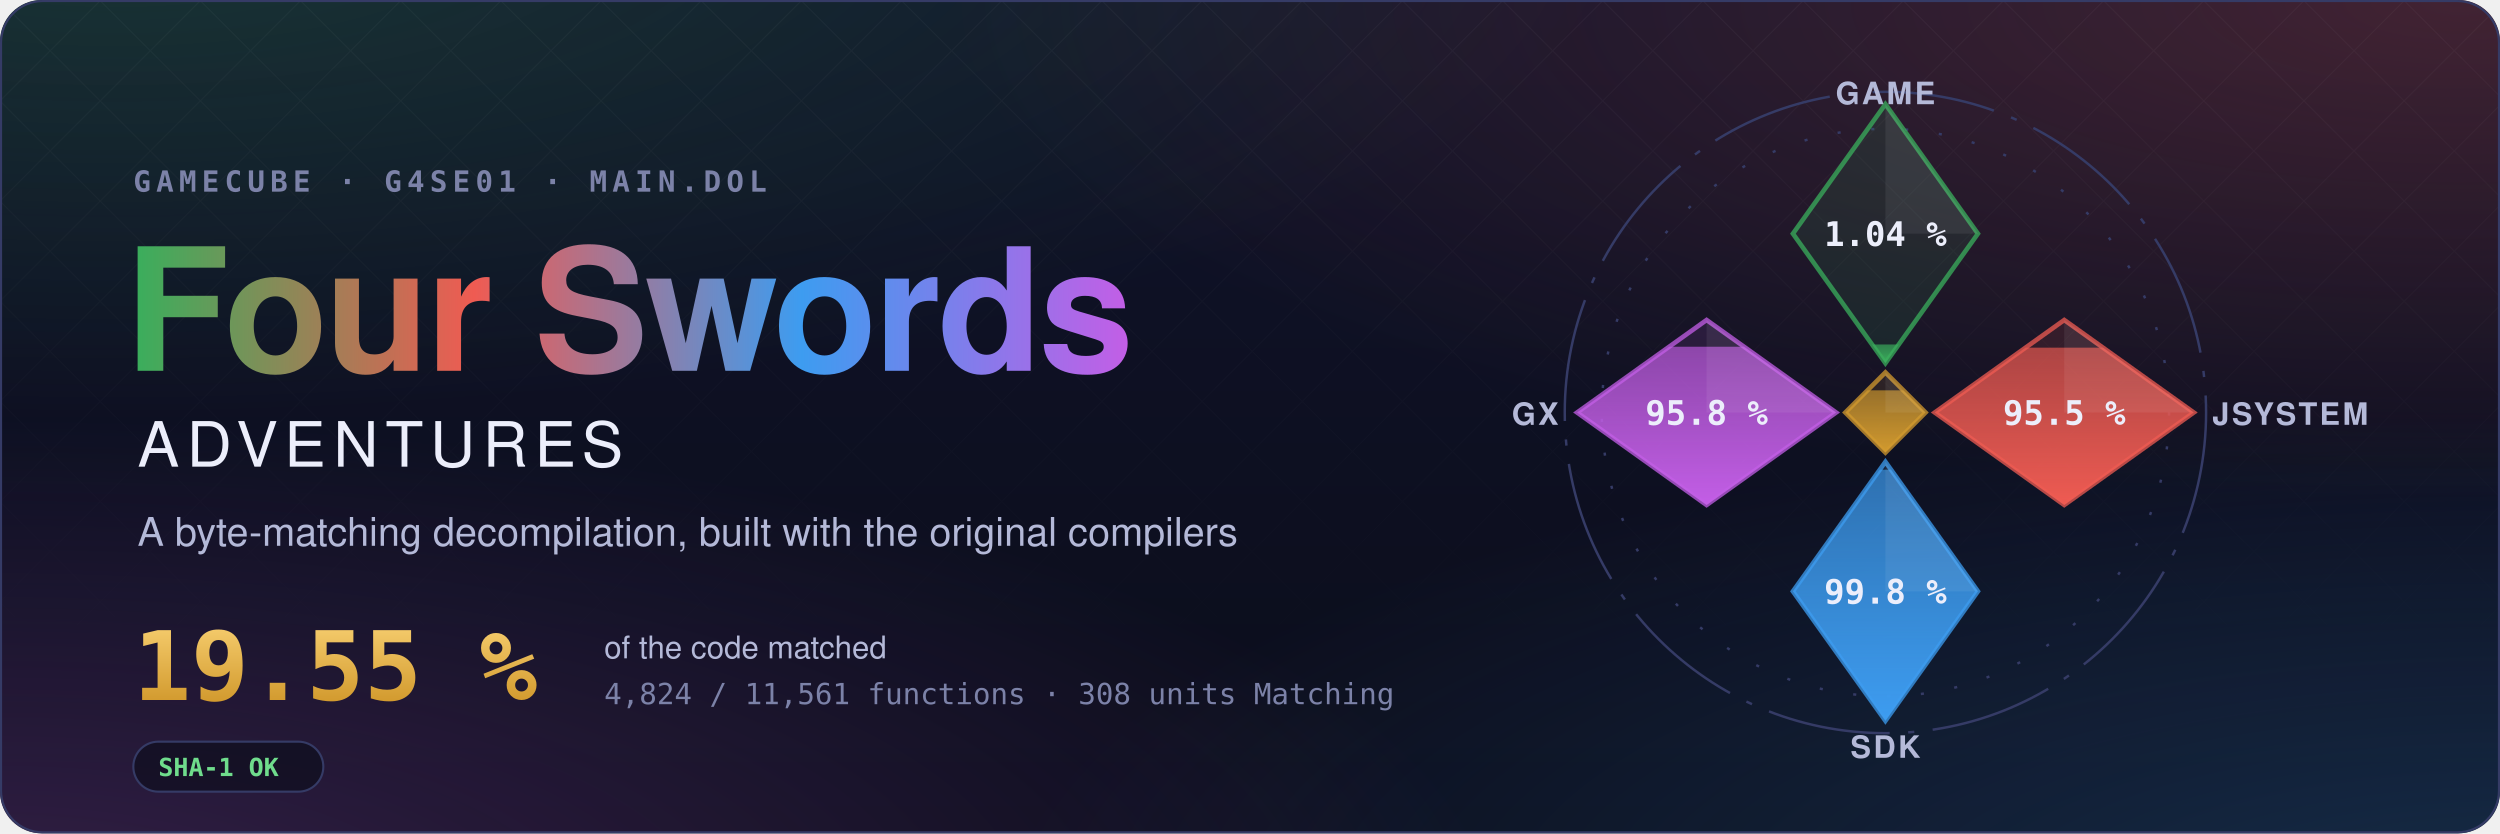
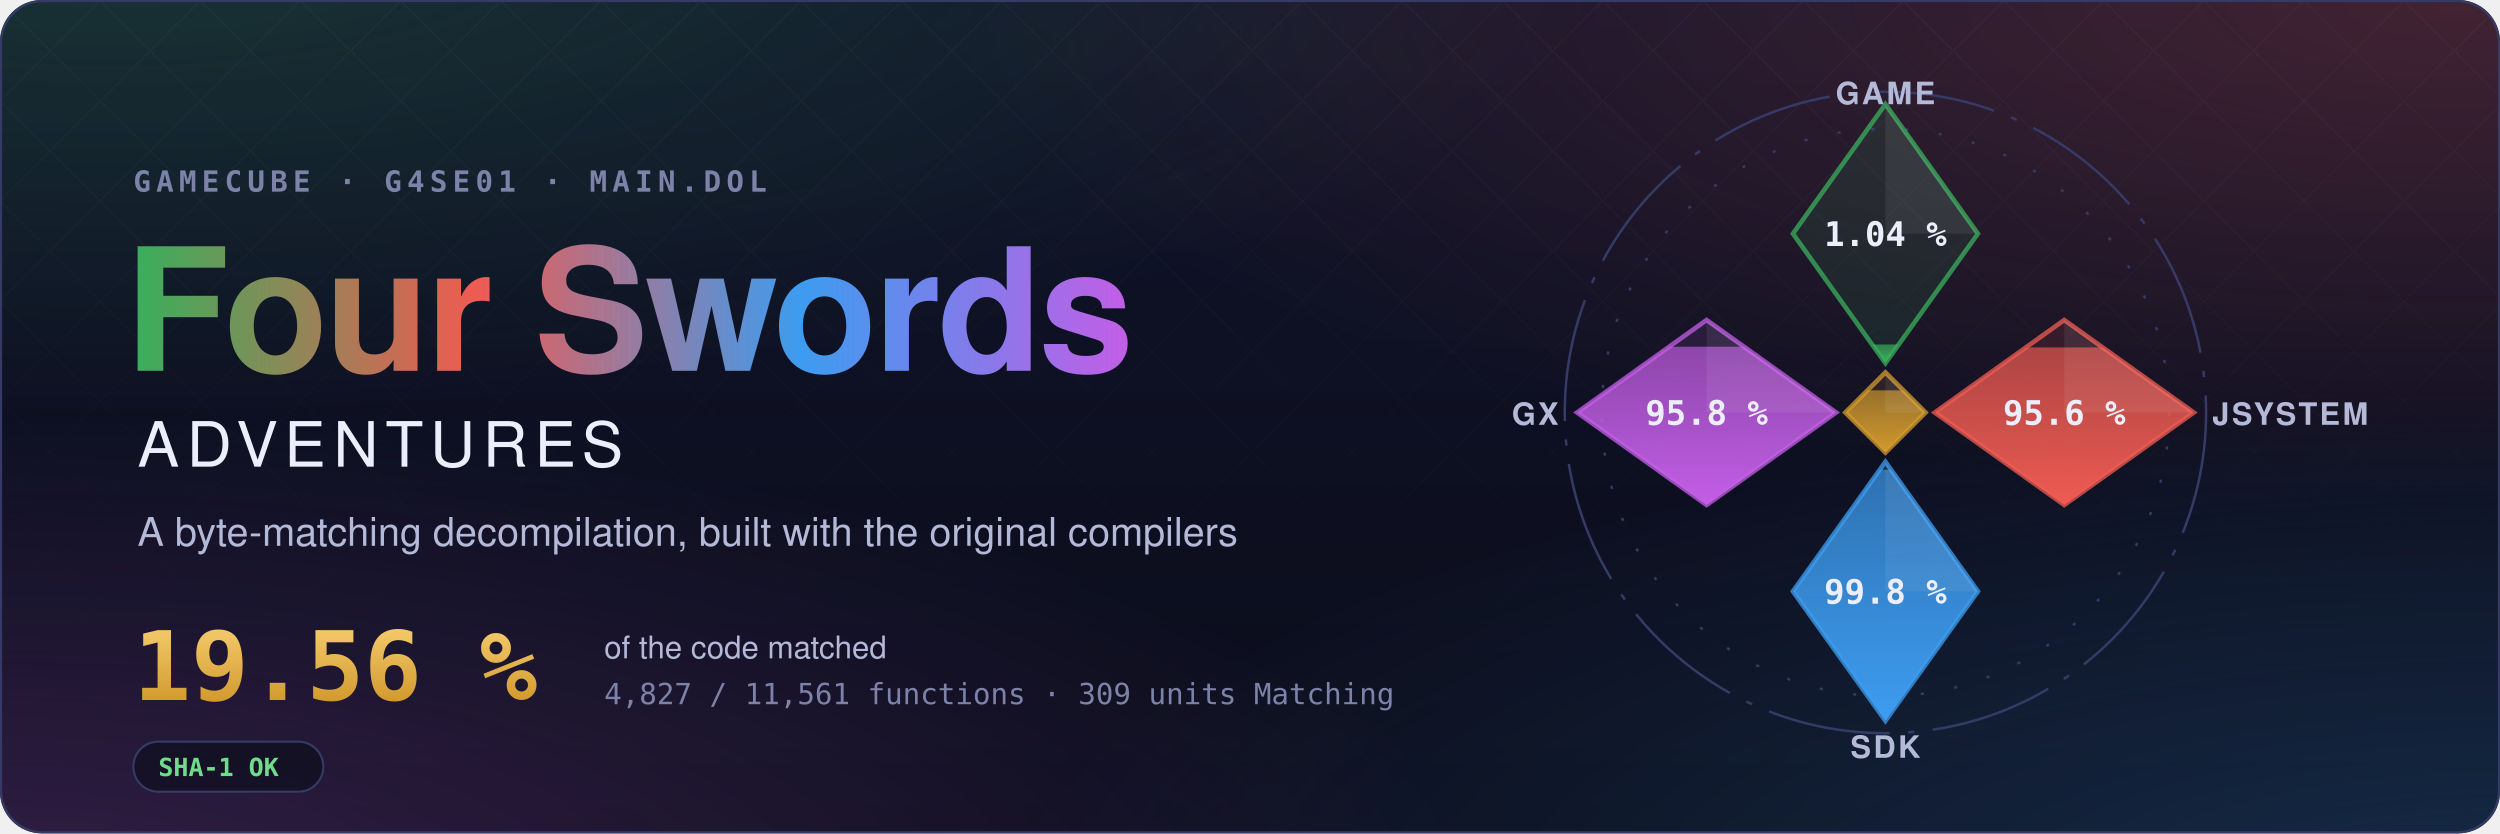
- <svg xmlns="http://www.w3.org/2000/svg" width="1200" height="400" viewBox="0 0 1200 400" role="img" aria-label="Four Swords Adventures decompilation: 19.55 % of the code matched, 4,824 of 11,561 functions">
+ <svg xmlns="http://www.w3.org/2000/svg" width="1200" height="400" viewBox="0 0 1200 400" role="img" aria-label="Four Swords Adventures decompilation: 19.56 % of the code matched, 4,827 of 11,561 functions">
  <style>text { font-family: -apple-system, BlinkMacSystemFont, 'Segoe UI', Helvetica, Arial, sans-serif; } .mono { font-family: ui-monospace, SFMono-Regular, 'SF Mono', Menlo, Consolas, monospace; } .spin { transform-box: fill-box; transform-origin: center; animation: spin 90s linear infinite; } @keyframes spin { to { transform: rotate(360deg); } } .rise { transform-box: fill-box; transform-origin: 50% 100%; animation: rise 1.6s cubic-bezier(.2,.8,.2,1) both; } @keyframes rise { from { transform: scaleY(0); } } @media (prefers-reduced-motion: reduce) { * { animation: none !important; } }</style>
  <defs>
    <radialGradient id="glow0" cx="0.05" cy="-0.1" r="0.6">
      <stop offset="0" stop-color="#3aae5c" stop-opacity="0.22" />
      <stop offset="1" stop-color="#3aae5c" stop-opacity="0" />
    </radialGradient>
    <radialGradient id="glow1" cx="0.98" cy="0.0" r="0.6">
      <stop offset="0" stop-color="#ef5b52" stop-opacity="0.22" />
      <stop offset="1" stop-color="#ef5b52" stop-opacity="0" />
    </radialGradient>
    <radialGradient id="glow2" cx="1.0" cy="1.1" r="0.6">
      <stop offset="0" stop-color="#3d9cf0" stop-opacity="0.22" />
      <stop offset="1" stop-color="#3d9cf0" stop-opacity="0" />
    </radialGradient>
    <radialGradient id="glow3" cx="0.0" cy="1.1" r="0.6">
      <stop offset="0" stop-color="#c35ee6" stop-opacity="0.22" />
      <stop offset="1" stop-color="#c35ee6" stop-opacity="0" />
    </radialGradient>
    <linearGradient id="sky" x1="0" y1="0" x2="0" y2="1">
      <stop offset="0" stop-color="#10132a" />
      <stop offset="1" stop-color="#0b0d1a" />
    </linearGradient>
    <linearGradient id="four" x1="0" y1="0" x2="1" y2="0">
      <stop offset="0" stop-color="#3aae5c" />
      <stop offset="0.34" stop-color="#ef5b52" />
      <stop offset="0.67" stop-color="#3d9cf0" />
      <stop offset="1" stop-color="#c35ee6" />
    </linearGradient>
    <linearGradient id="goldtext" x1="0" y1="0" x2="0" y2="1">
      <stop offset="0" stop-color="#f3c969" />
      <stop offset="1" stop-color="#d29a2e" />
    </linearGradient>
    <pattern id="lattice" width="34" height="34" patternUnits="userSpaceOnUse" patternTransform="rotate(45)">
      <path d="M0 0H34M0 0V34" stroke="#fff" stroke-opacity="0.035" />
    </pattern>
    <linearGradient id="fade" x1="0" y1="0" x2="0" y2="1">
      <stop offset="0" stop-color="#fff" />
      <stop offset="0.8" stop-color="#fff" stop-opacity="0" />
    </linearGradient>
    <mask id="fadeMask">
      <rect width="1200" height="400" fill="url(#fade)" />
    </mask>
    <clipPath id="card">
      <rect width="1200" height="400" rx="20" />
    </clipPath>
  </defs>
  <g clip-path="url(#card)">
    <rect width="1200" height="400" fill="url(#sky)" />
    <rect width="1200" height="400" fill="url(#glow0)" />
    <rect width="1200" height="400" fill="url(#glow1)" />
    <rect width="1200" height="400" fill="url(#glow2)" />
    <rect width="1200" height="400" fill="url(#glow3)" />
    <rect width="1200" height="400" fill="url(#lattice)" mask="url(#fadeMask)" />
  </g>
  <rect x="0.5" y="0.5" width="1199" height="399" rx="20" fill="none" stroke="#353b66" />
  <text x="64" y="92" class="mono" font-size="14" font-weight="600" letter-spacing="0.18em" fill="#7c82a8">GAMECUBE · G4SE01 · MAIN.DOL</text>
  <text x="60" y="178" font-size="82" font-weight="700" letter-spacing="-1.5" fill="url(#four)">Four Swords</text>
  <text x="66" y="224" font-size="30" font-weight="500" letter-spacing="0.12em" fill="#eceefb">ADVENTURES</text>
  <text x="66" y="262" font-size="19" fill="#b4b9d8">A byte-matching decompilation, built with the original compilers</text>
-   <text x="64" y="336" class="mono" font-size="46" font-weight="700" fill="url(#goldtext)">19.55 %</text>
+   <text x="64" y="336" class="mono" font-size="46" font-weight="700" fill="url(#goldtext)">19.56 %</text>
  <text x="290" y="316" font-size="15" fill="#b4b9d8">of the code matched</text>
-   <text x="290" y="338" class="mono" font-size="14" fill="#7c82a8">4,824 / 11,561 functions · 308 units Matching</text>
+   <text x="290" y="338" class="mono" font-size="14" fill="#7c82a8">4,827 / 11,561 functions · 309 units Matching</text>
  <g transform="translate(64 356)">
    <rect width="91.2" height="24" rx="12" fill="#0b0d1a" fill-opacity="0.6" stroke="#353b66" />
    <text x="12" y="16.5" class="mono" font-size="12" font-weight="600" fill="#6fdc8c">SHA-1 OK</text>
  </g>
  <defs>
    <clipPath id="ec-game">
      <path d="M0 -100L30 -58L0 -16L-30 -58Z" />
    </clipPath>
    <linearGradient id="eg-game" x1="0" y1="1" x2="0" y2="0">
      <stop offset="0" stop-color="#3aae5c" />
      <stop offset="1" stop-color="#3aae5c" stop-opacity="0.65" />
    </linearGradient>
    <clipPath id="ec-jsystem">
      <path d="M58 -30L100 0L58 30L16 0Z" />
    </clipPath>
    <linearGradient id="eg-jsystem" x1="0" y1="1" x2="0" y2="0">
      <stop offset="0" stop-color="#ef5b52" />
      <stop offset="1" stop-color="#ef5b52" stop-opacity="0.65" />
    </linearGradient>
    <clipPath id="ec-sdk">
      <path d="M0 16L30 58L0 100L-30 58Z" />
    </clipPath>
    <linearGradient id="eg-sdk" x1="0" y1="1" x2="0" y2="0">
      <stop offset="0" stop-color="#3d9cf0" />
      <stop offset="1" stop-color="#3d9cf0" stop-opacity="0.65" />
    </linearGradient>
    <clipPath id="ec-gx">
      <path d="M-58 -30L-16 0L-58 30L-100 0Z" />
    </clipPath>
    <linearGradient id="eg-gx" x1="0" y1="1" x2="0" y2="0">
      <stop offset="0" stop-color="#c35ee6" />
      <stop offset="1" stop-color="#c35ee6" stop-opacity="0.65" />
    </linearGradient>
    <clipPath id="ec-runtime">
      <path d="M0 -13L13 0L0 13L-13 0Z" />
    </clipPath>
    <linearGradient id="eg-runtime" x1="0" y1="1" x2="0" y2="0">
      <stop offset="0" stop-color="#d29a2e" />
      <stop offset="1" stop-color="#d29a2e" stop-opacity="0.65" />
    </linearGradient>
  </defs>
  <g transform="translate(905 198) scale(1.48)">
    <circle class="spin" r="104" fill="none" stroke="#353b66" stroke-width="0.8" stroke-dasharray="40 6 2 6" />
    <circle r="92" fill="none" stroke="#353b66" stroke-width="0.8" stroke-dasharray="1 10" />
    <path d="M0 -100L30 -58L0 -16L-30 -58Z" fill="#3aae5c" fill-opacity="0.12" stroke="#3aae5c" stroke-opacity="0.75" stroke-width="1.5" />
    <g clip-path="url(#ec-game)">
      <rect class="rise" style="animation-delay:0.20s" x="-30" y="-22.06" width="60" height="6.06" fill="url(#eg-game)" />
    </g>
    <path d="M0 -100L30 -58L0 -58Z" fill="#fff" fill-opacity="0.07" />
    <text x="0" y="-54" text-anchor="middle" font-size="11" font-weight="700" fill="#eceefb" class="mono">1.04 %</text>
    <text x="0" y="-100" text-anchor="middle" font-size="10" font-weight="600" letter-spacing="0.08em" fill="#b4b9d8">GAME</text>
    <path d="M58 -30L100 0L58 30L16 0Z" fill="#ef5b52" fill-opacity="0.12" stroke="#ef5b52" stroke-opacity="0.75" stroke-width="1.5" />
    <g clip-path="url(#ec-jsystem)">
-       <rect class="rise" style="animation-delay:0.35s" x="16" y="-21.03" width="84" height="51.03" fill="url(#eg-jsystem)" />
+       <rect class="rise" style="animation-delay:0.35s" x="16" y="-21.12" width="84" height="51.12" fill="url(#eg-jsystem)" />
    </g>
    <path d="M58 -30L100 0L58 0Z" fill="#fff" fill-opacity="0.07" />
-     <text x="58" y="4" text-anchor="middle" font-size="11" font-weight="700" fill="#eceefb" class="mono">95.5 %</text>
+     <text x="58" y="4" text-anchor="middle" font-size="11" font-weight="700" fill="#eceefb" class="mono">95.6 %</text>
    <text x="106" y="4" text-anchor="start" font-size="10" font-weight="600" letter-spacing="0.08em" fill="#b4b9d8">JSYSTEM</text>
    <path d="M0 16L30 58L0 100L-30 58Z" fill="#3d9cf0" fill-opacity="0.12" stroke="#3d9cf0" stroke-opacity="0.75" stroke-width="1.5" />
    <g clip-path="url(#ec-sdk)">
      <rect class="rise" style="animation-delay:0.50s" x="-30" y="18.54" width="60" height="81.46" fill="url(#eg-sdk)" />
    </g>
    <path d="M0 16L30 58L0 58Z" fill="#fff" fill-opacity="0.07" />
    <text x="0" y="62" text-anchor="middle" font-size="11" font-weight="700" fill="#eceefb" class="mono">99.8 %</text>
    <text x="0" y="112" text-anchor="middle" font-size="10" font-weight="600" letter-spacing="0.08em" fill="#b4b9d8">SDK</text>
    <path d="M-58 -30L-16 0L-58 30L-100 0Z" fill="#c35ee6" fill-opacity="0.12" stroke="#c35ee6" stroke-opacity="0.75" stroke-width="1.5" />
    <g clip-path="url(#ec-gx)">
      <rect class="rise" style="animation-delay:0.65s" x="-100" y="-21.34" width="84" height="51.34" fill="url(#eg-gx)" />
    </g>
    <path d="M-58 -30L-16 0L-58 0Z" fill="#fff" fill-opacity="0.07" />
    <text x="-58" y="4" text-anchor="middle" font-size="11" font-weight="700" fill="#eceefb" class="mono">95.8 %</text>
    <text x="-106" y="4" text-anchor="end" font-size="10" font-weight="600" letter-spacing="0.08em" fill="#b4b9d8">GX</text>
    <path d="M0 -13L13 0L0 13L-13 0Z" fill="#d29a2e" fill-opacity="0.12" stroke="#d29a2e" stroke-opacity="0.75" stroke-width="1.5" />
    <g clip-path="url(#ec-runtime)">
      <rect class="rise" style="animation-delay:0.80s" x="-13" y="-7.18" width="26" height="20.18" fill="url(#eg-runtime)" />
    </g>
    <path d="M0 -13L13 0L0 0Z" fill="#fff" fill-opacity="0.07" />
  </g>
</svg>
